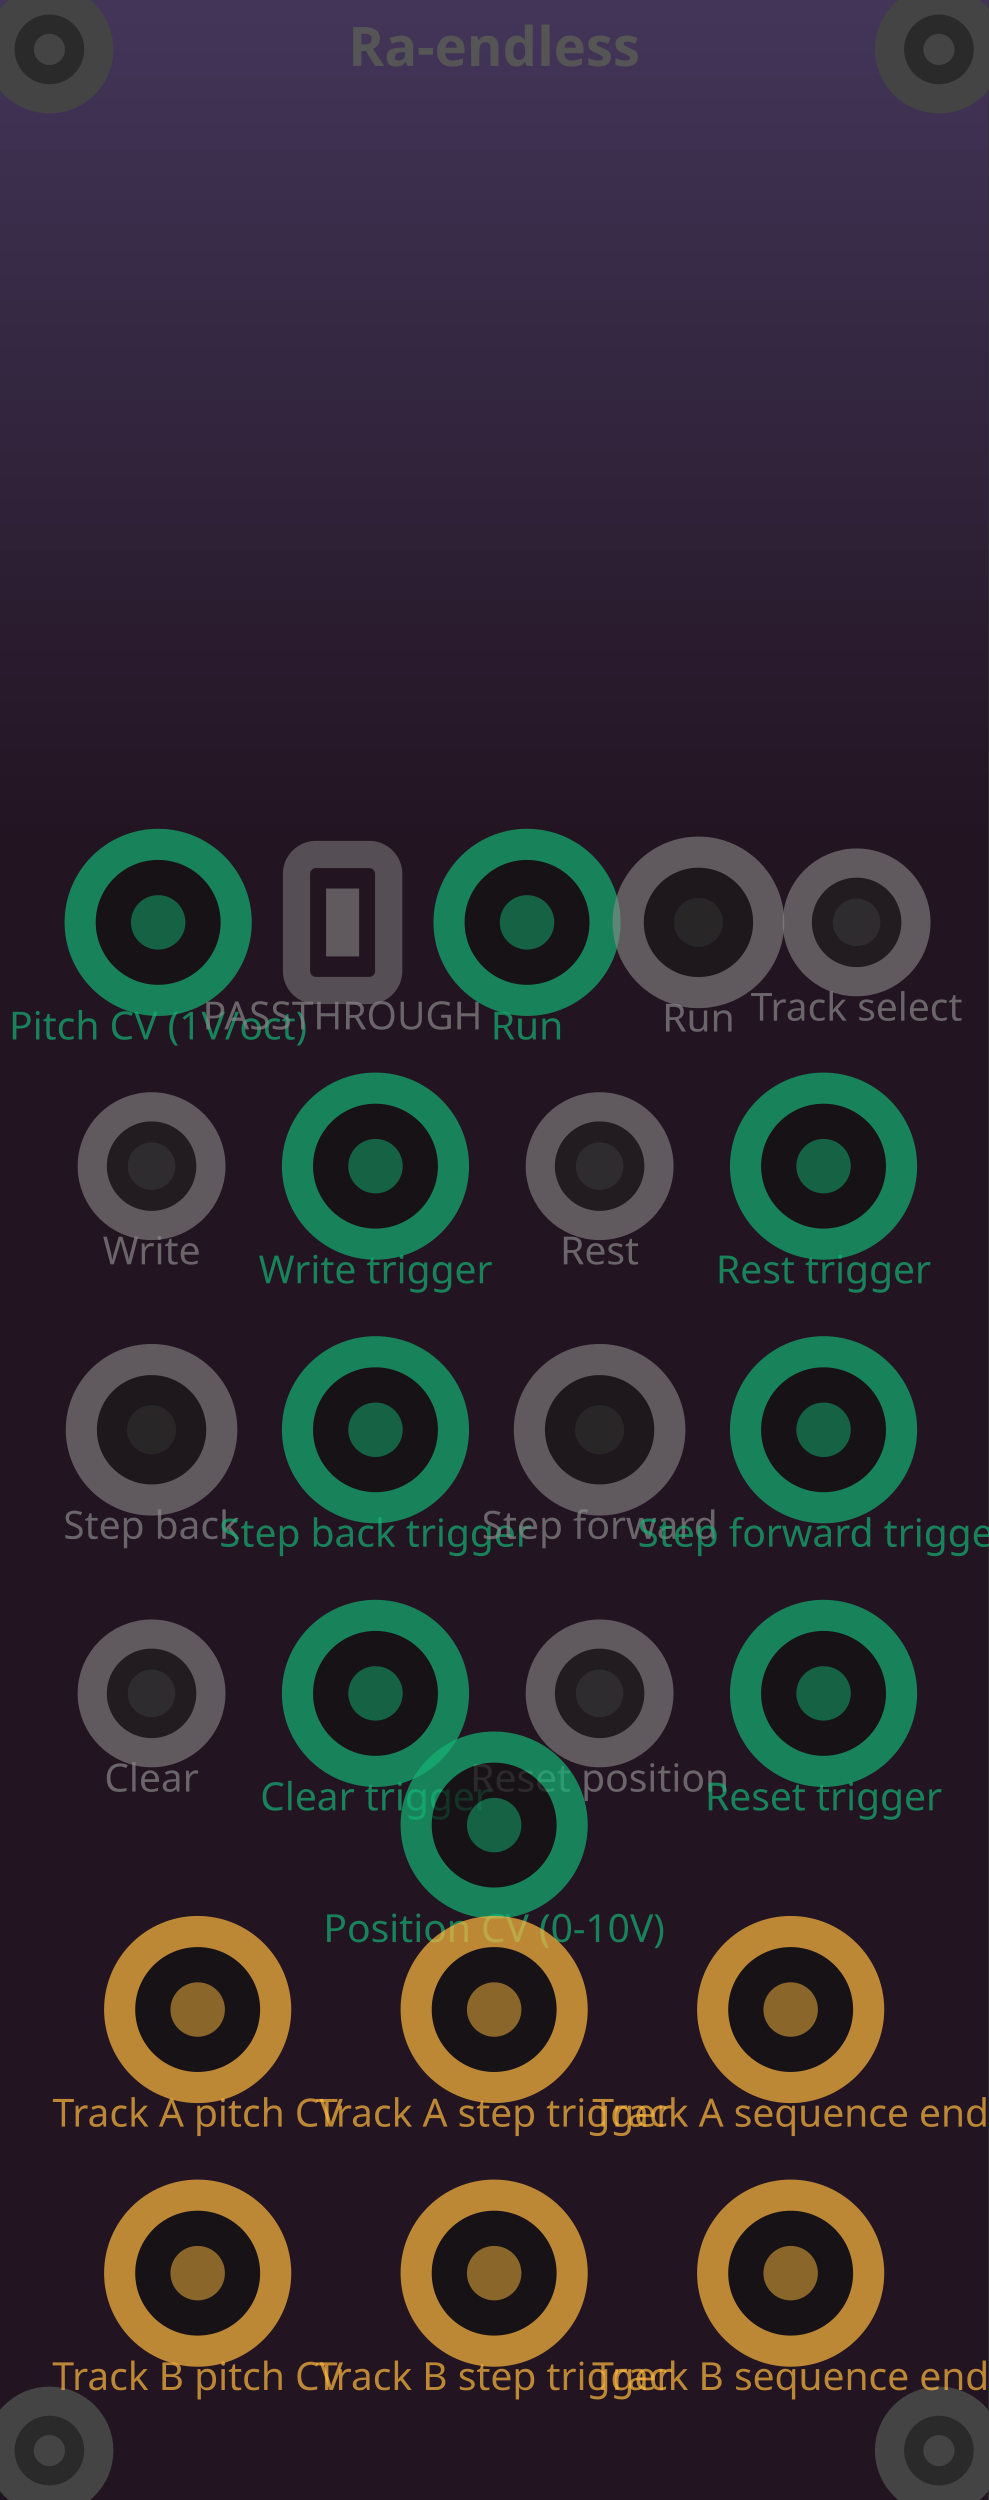
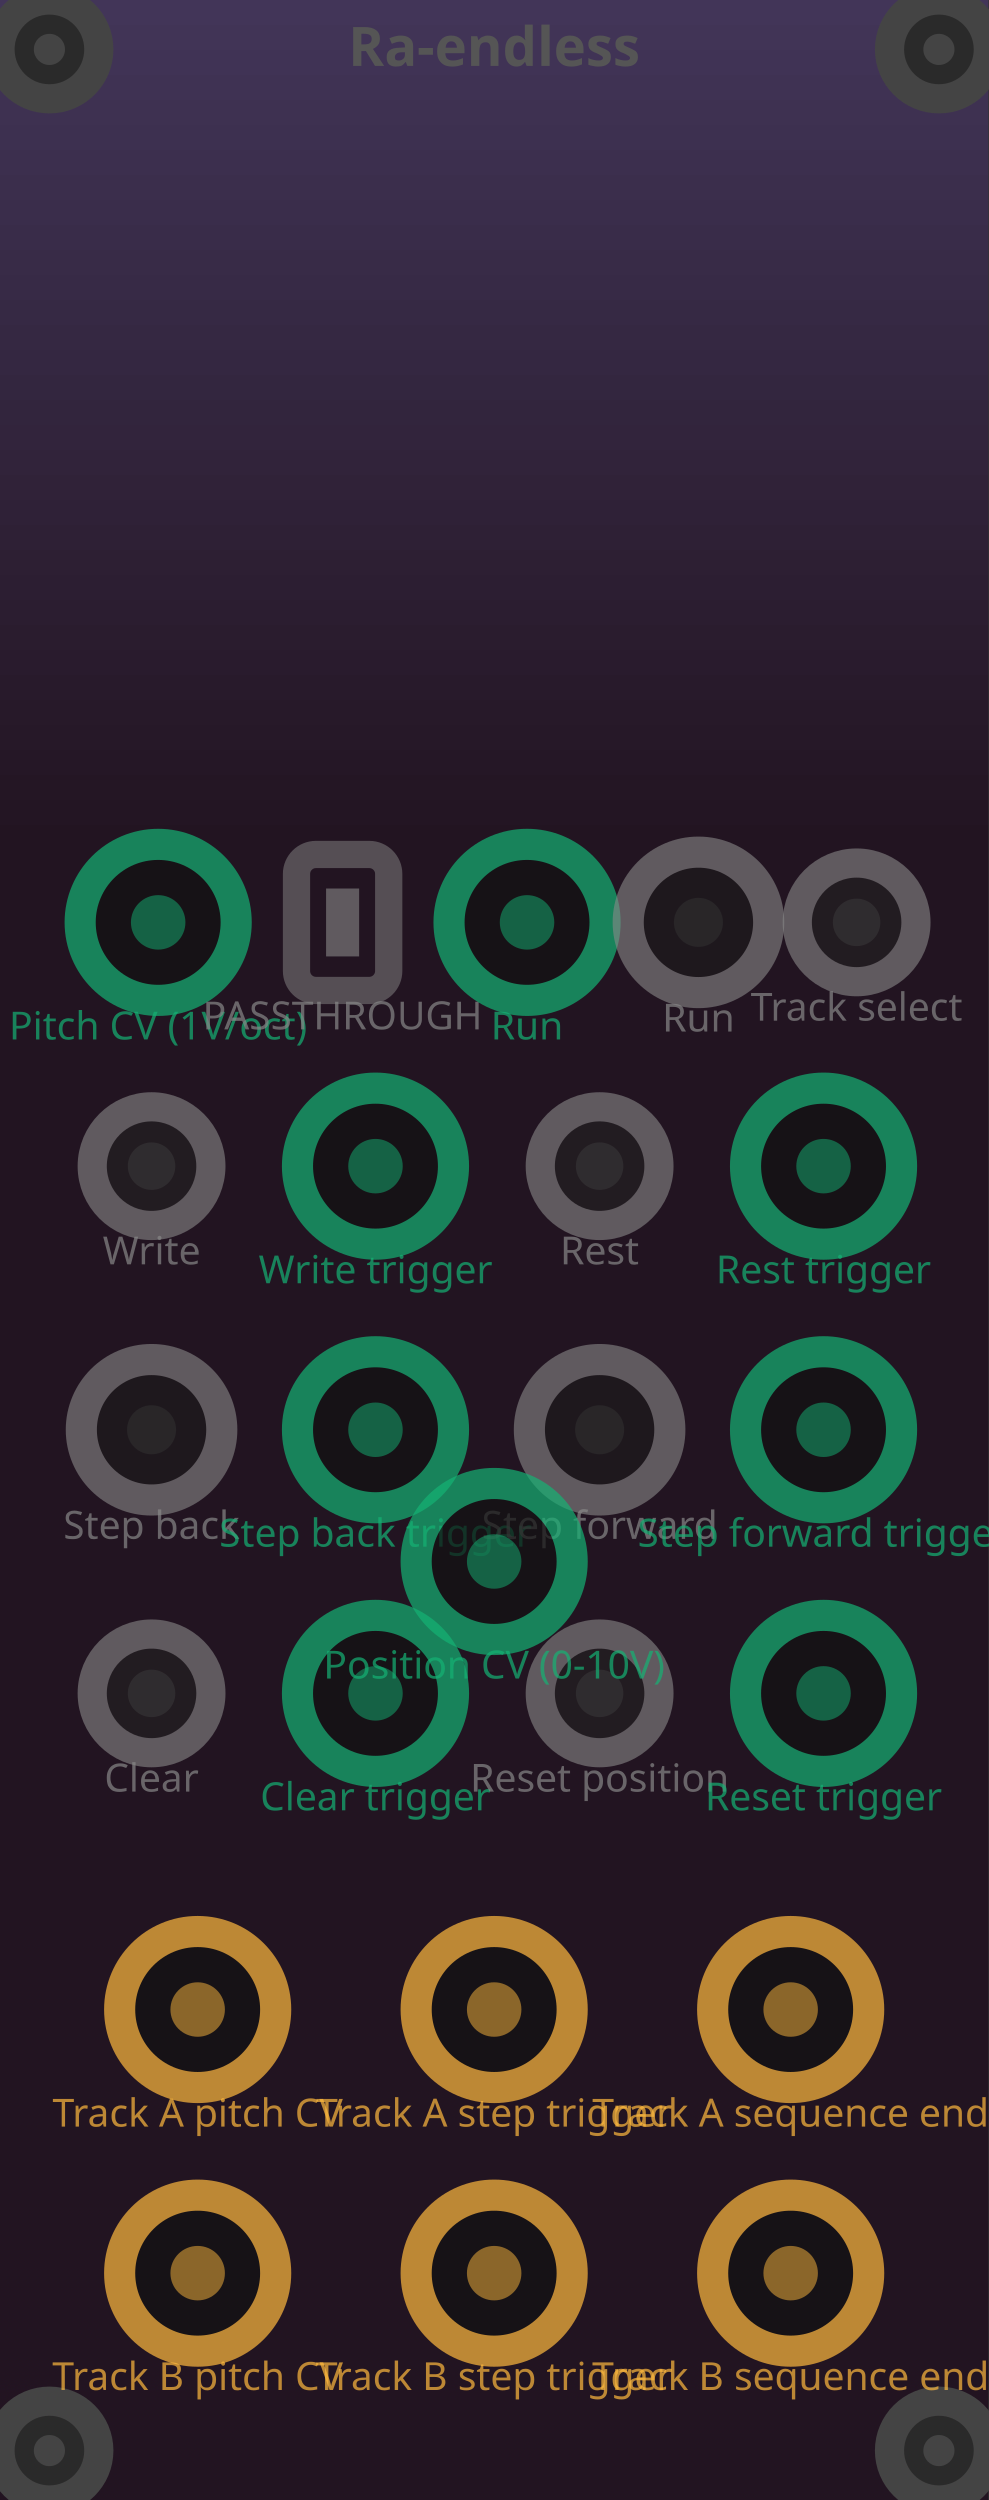
<svg xmlns="http://www.w3.org/2000/svg" viewBox="0 0 50.80 128.5" width="50.80mm" height="128.5mm">
  <rect x="0.3" y="0.3" width="50.20" height="127.9" fill="none" stroke="#333" stroke-width="1.5" />
  <rect x="0" y="0.000" width="50.80" height="1.295" fill="#423558" />
  <rect x="0" y="1.285" width="50.80" height="1.295" fill="#413456" />
  <rect x="0" y="2.570" width="50.80" height="1.295" fill="#403355" />
  <rect x="0" y="3.855" width="50.80" height="1.295" fill="#3f3253" />
  <rect x="0" y="5.140" width="50.80" height="1.295" fill="#3e3151" />
  <rect x="0" y="6.425" width="50.80" height="1.295" fill="#3d3050" />
  <rect x="0" y="7.710" width="50.80" height="1.295" fill="#3c2f4e" />
  <rect x="0" y="8.995" width="50.80" height="1.295" fill="#3b2e4c" />
  <rect x="0" y="10.280" width="50.80" height="1.295" fill="#3a2d4b" />
  <rect x="0" y="11.565" width="50.80" height="1.295" fill="#392c49" />
  <rect x="0" y="12.850" width="50.80" height="1.295" fill="#382b47" />
  <rect x="0" y="14.135" width="50.80" height="1.295" fill="#372a46" />
  <rect x="0" y="15.420" width="50.80" height="1.295" fill="#362944" />
  <rect x="0" y="16.705" width="50.80" height="1.295" fill="#352842" />
  <rect x="0" y="17.990" width="50.80" height="1.295" fill="#342741" />
  <rect x="0" y="19.275" width="50.80" height="1.295" fill="#33263f" />
  <rect x="0" y="20.560" width="50.80" height="1.295" fill="#32253d" />
  <rect x="0" y="21.845" width="50.80" height="1.295" fill="#32243c" />
  <rect x="0" y="23.130" width="50.80" height="1.295" fill="#31233a" />
  <rect x="0" y="24.415" width="50.80" height="1.295" fill="#302238" />
  <rect x="0" y="25.700" width="50.80" height="1.295" fill="#2f2137" />
  <rect x="0" y="26.985" width="50.80" height="1.295" fill="#2e2035" />
  <rect x="0" y="28.270" width="50.80" height="1.295" fill="#2d1f33" />
  <rect x="0" y="29.555" width="50.80" height="1.295" fill="#2c1e32" />
  <rect x="0" y="30.840" width="50.80" height="1.295" fill="#2b1d30" />
  <rect x="0" y="32.125" width="50.80" height="1.295" fill="#2a1c2e" />
  <rect x="0" y="33.410" width="50.80" height="1.295" fill="#291b2d" />
  <rect x="0" y="34.695" width="50.80" height="1.295" fill="#281a2b" />
  <rect x="0" y="35.980" width="50.80" height="1.295" fill="#271929" />
  <rect x="0" y="37.265" width="50.80" height="1.295" fill="#261828" />
  <rect x="0" y="38.550" width="50.80" height="1.295" fill="#251726" />
  <rect x="0" y="39.835" width="50.80" height="1.295" fill="#241624" />
  <rect x="0" y="41.120" width="50.80" height="1.295" fill="#231523" />
  <rect x="0" y="42.405" width="50.80" height="1.295" fill="#221421" />
  <rect x="0" y="43.690" width="50.80" height="1.295" fill="#221421" />
  <rect x="0" y="44.975" width="50.80" height="1.295" fill="#221421" />
  <rect x="0" y="46.260" width="50.80" height="1.295" fill="#221421" />
  <rect x="0" y="47.545" width="50.80" height="1.295" fill="#221421" />
  <rect x="0" y="48.830" width="50.80" height="1.295" fill="#221421" />
  <rect x="0" y="50.115" width="50.80" height="1.295" fill="#221421" />
  <rect x="0" y="51.400" width="50.80" height="1.295" fill="#221421" />
  <rect x="0" y="52.685" width="50.80" height="1.295" fill="#221421" />
  <rect x="0" y="53.970" width="50.80" height="1.295" fill="#221421" />
  <rect x="0" y="55.255" width="50.80" height="1.295" fill="#221421" />
  <rect x="0" y="56.540" width="50.80" height="1.295" fill="#221421" />
  <rect x="0" y="57.825" width="50.80" height="1.295" fill="#221421" />
  <rect x="0" y="59.110" width="50.80" height="1.295" fill="#221421" />
  <rect x="0" y="60.395" width="50.80" height="1.295" fill="#221421" />
  <rect x="0" y="61.680" width="50.80" height="1.295" fill="#221421" />
  <rect x="0" y="62.965" width="50.80" height="1.295" fill="#221421" />
  <rect x="0" y="64.250" width="50.80" height="1.295" fill="#221421" />
  <rect x="0" y="65.535" width="50.80" height="1.295" fill="#221421" />
  <rect x="0" y="66.820" width="50.80" height="1.295" fill="#221421" />
  <rect x="0" y="68.105" width="50.80" height="1.295" fill="#221421" />
  <rect x="0" y="69.390" width="50.80" height="1.295" fill="#221421" />
  <rect x="0" y="70.675" width="50.80" height="1.295" fill="#221421" />
  <rect x="0" y="71.960" width="50.80" height="1.295" fill="#221421" />
  <rect x="0" y="73.245" width="50.80" height="1.295" fill="#221421" />
  <rect x="0" y="74.530" width="50.80" height="1.295" fill="#221421" />
  <rect x="0" y="75.815" width="50.80" height="1.295" fill="#221421" />
  <rect x="0" y="77.100" width="50.80" height="1.295" fill="#221421" />
  <rect x="0" y="78.385" width="50.80" height="1.295" fill="#221421" />
  <rect x="0" y="79.670" width="50.80" height="1.295" fill="#221421" />
  <rect x="0" y="80.955" width="50.80" height="1.295" fill="#221421" />
  <rect x="0" y="82.240" width="50.80" height="1.295" fill="#221421" />
  <rect x="0" y="83.525" width="50.80" height="1.295" fill="#221421" />
  <rect x="0" y="84.810" width="50.80" height="1.295" fill="#221421" />
  <rect x="0" y="86.095" width="50.80" height="1.295" fill="#221421" />
  <rect x="0" y="87.380" width="50.80" height="1.295" fill="#221421" />
  <rect x="0" y="88.665" width="50.80" height="1.295" fill="#221421" />
  <rect x="0" y="89.950" width="50.80" height="1.295" fill="#221421" />
  <rect x="0" y="91.235" width="50.80" height="1.295" fill="#221421" />
  <rect x="0" y="92.520" width="50.80" height="1.295" fill="#221421" />
  <rect x="0" y="93.805" width="50.80" height="1.295" fill="#221421" />
  <rect x="0" y="95.090" width="50.80" height="1.295" fill="#221421" />
  <rect x="0" y="96.375" width="50.80" height="1.295" fill="#221421" />
  <rect x="0" y="97.660" width="50.80" height="1.295" fill="#221421" />
  <rect x="0" y="98.945" width="50.80" height="1.295" fill="#221421" />
  <rect x="0" y="100.230" width="50.80" height="1.295" fill="#221421" />
  <rect x="0" y="101.515" width="50.80" height="1.295" fill="#221421" />
  <rect x="0" y="102.800" width="50.80" height="1.295" fill="#221421" />
  <rect x="0" y="104.085" width="50.80" height="1.295" fill="#221421" />
  <rect x="0" y="105.370" width="50.80" height="1.295" fill="#221421" />
  <rect x="0" y="106.655" width="50.80" height="1.295" fill="#221421" />
  <rect x="0" y="107.940" width="50.80" height="1.295" fill="#221421" />
  <rect x="0" y="109.225" width="50.80" height="1.295" fill="#221421" />
  <rect x="0" y="110.510" width="50.80" height="1.295" fill="#221421" />
  <rect x="0" y="111.795" width="50.80" height="1.295" fill="#221421" />
  <rect x="0" y="113.080" width="50.80" height="1.295" fill="#221421" />
  <rect x="0" y="114.365" width="50.80" height="1.295" fill="#221421" />
  <rect x="0" y="115.650" width="50.80" height="1.295" fill="#221421" />
  <rect x="0" y="116.935" width="50.80" height="1.295" fill="#221421" />
  <rect x="0" y="118.220" width="50.80" height="1.295" fill="#221421" />
  <rect x="0" y="119.505" width="50.80" height="1.295" fill="#221421" />
  <rect x="0" y="120.790" width="50.80" height="1.295" fill="#221421" />
  <rect x="0" y="122.075" width="50.80" height="1.295" fill="#221421" />
  <rect x="0" y="123.360" width="50.80" height="1.295" fill="#221421" />
  <rect x="0" y="124.645" width="50.80" height="1.295" fill="#221421" />
  <rect x="0" y="125.930" width="50.80" height="1.295" fill="#221421" />
  <rect x="0" y="127.215" width="50.80" height="1.295" fill="#221421" />
  <circle cx="2.54" cy="2.54" r="2.54" fill="#2a2a2a" stroke="#444" stroke-width="1.5" />
  <circle cx="2.54" cy="2.54" r="0.8" fill="#444" />
  <circle cx="2.54" cy="125.96" r="2.54" fill="#2a2a2a" stroke="#444" stroke-width="1.5" />
  <circle cx="2.54" cy="125.96" r="0.8" fill="#444" />
  <circle cx="48.26" cy="2.54" r="2.54" fill="#2a2a2a" stroke="#444" stroke-width="1.5" />
  <circle cx="48.26" cy="2.54" r="0.8" fill="#444" />
  <circle cx="48.26" cy="125.96" r="2.54" fill="#2a2a2a" stroke="#444" stroke-width="1.5" />
  <circle cx="48.26" cy="125.96" r="0.8" fill="#444" />
  <text x="25.40" y="3.39" fill="#555" font-family="sans-serif" font-size="2.8" text-anchor="middle" font-weight="bold">Ra-endless</text>
  <circle cx="8.13" cy="47.41" r="4.01" fill="#111" stroke="#14B274" stroke-width="1.6" opacity="0.7" />
  <circle cx="8.13" cy="47.41" r="1.40" fill="#14B274" opacity="0.5" />
  <text x="8.13" y="53.43" fill="#14B274" font-family="sans-serif" font-size="2.0" text-anchor="middle" opacity="0.7">Pitch CV (1V/oct)</text>
  <rect x="15.24" y="43.92" width="4.74" height="6.99" rx="1" fill="none" stroke="#888" stroke-width="1.4" opacity="0.5" />
  <line x1="17.61" y1="49.16" x2="17.61" y2="45.67" stroke="#888" stroke-width="1.7" opacity="0.6" />
  <text x="17.61" y="52.91" fill="#888" font-family="sans-serif" font-size="2.0" text-anchor="middle" opacity="0.7">PASSTHROUGH</text>
  <circle cx="27.09" cy="47.41" r="4.01" fill="#111" stroke="#14B274" stroke-width="1.6" opacity="0.7" />
  <circle cx="27.09" cy="47.41" r="1.40" fill="#14B274" opacity="0.5" />
  <text x="27.09" y="53.43" fill="#14B274" font-family="sans-serif" font-size="2.0" text-anchor="middle" opacity="0.7">Run</text>
  <circle cx="35.90" cy="47.41" r="3.61" fill="#1a1a1a" stroke="#888" stroke-width="1.6" opacity="0.6" />
  <circle cx="35.90" cy="47.41" r="1.26" fill="#333" opacity="0.5" />
  <text x="35.90" y="53.02" fill="#888" font-family="sans-serif" font-size="2.0" text-anchor="middle" opacity="0.7">Run</text>
  <circle cx="44.03" cy="47.41" r="3.05" fill="#222" stroke="#888" stroke-width="1.5" opacity="0.6" />
  <circle cx="44.03" cy="47.41" r="1.22" fill="#444" opacity="0.4" />
  <text x="44.03" y="52.46" fill="#888" font-family="sans-serif" font-size="2.0" text-anchor="middle" opacity="0.7">Track select</text>
  <circle cx="7.79" cy="59.94" r="3.05" fill="#222" stroke="#888" stroke-width="1.5" opacity="0.6" />
  <circle cx="7.79" cy="59.94" r="1.22" fill="#444" opacity="0.4" />
  <text x="7.79" y="64.99" fill="#888" font-family="sans-serif" font-size="2.0" text-anchor="middle" opacity="0.7">Write</text>
  <circle cx="19.30" cy="59.94" r="4.01" fill="#111" stroke="#14B274" stroke-width="1.6" opacity="0.7" />
  <circle cx="19.30" cy="59.94" r="1.40" fill="#14B274" opacity="0.5" />
  <text x="19.30" y="65.96" fill="#14B274" font-family="sans-serif" font-size="2.0" text-anchor="middle" opacity="0.7">Write trigger</text>
  <circle cx="30.82" cy="59.94" r="3.05" fill="#222" stroke="#888" stroke-width="1.5" opacity="0.6" />
  <circle cx="30.82" cy="59.94" r="1.22" fill="#444" opacity="0.4" />
  <text x="30.82" y="64.99" fill="#888" font-family="sans-serif" font-size="2.0" text-anchor="middle" opacity="0.7">Rest</text>
  <circle cx="42.33" cy="59.94" r="4.01" fill="#111" stroke="#14B274" stroke-width="1.6" opacity="0.7" />
  <circle cx="42.33" cy="59.94" r="1.40" fill="#14B274" opacity="0.5" />
  <text x="42.33" y="65.96" fill="#14B274" font-family="sans-serif" font-size="2.0" text-anchor="middle" opacity="0.7">Rest trigger</text>
  <circle cx="7.79" cy="73.49" r="3.61" fill="#1a1a1a" stroke="#888" stroke-width="1.6" opacity="0.6" />
  <circle cx="7.79" cy="73.49" r="1.26" fill="#333" opacity="0.5" />
  <text x="7.79" y="79.10" fill="#888" font-family="sans-serif" font-size="2.0" text-anchor="middle" opacity="0.7">Step back</text>
  <circle cx="19.30" cy="73.49" r="4.01" fill="#111" stroke="#14B274" stroke-width="1.6" opacity="0.7" />
  <circle cx="19.30" cy="73.49" r="1.40" fill="#14B274" opacity="0.5" />
  <text x="19.30" y="79.50" fill="#14B274" font-family="sans-serif" font-size="2.0" text-anchor="middle" opacity="0.7">Step back trigger</text>
  <circle cx="30.82" cy="73.49" r="3.61" fill="#1a1a1a" stroke="#888" stroke-width="1.6" opacity="0.6" />
  <circle cx="30.82" cy="73.49" r="1.26" fill="#333" opacity="0.5" />
  <text x="30.82" y="79.10" fill="#888" font-family="sans-serif" font-size="2.0" text-anchor="middle" opacity="0.7">Step forward</text>
  <circle cx="42.33" cy="73.49" r="4.01" fill="#111" stroke="#14B274" stroke-width="1.6" opacity="0.7" />
  <circle cx="42.33" cy="73.49" r="1.40" fill="#14B274" opacity="0.5" />
  <text x="42.33" y="79.50" fill="#14B274" font-family="sans-serif" font-size="2.0" text-anchor="middle" opacity="0.7">Step forward trigger</text>
  <circle cx="7.79" cy="87.04" r="3.05" fill="#222" stroke="#888" stroke-width="1.5" opacity="0.6" />
  <circle cx="7.79" cy="87.04" r="1.22" fill="#444" opacity="0.4" />
  <text x="7.79" y="92.09" fill="#888" font-family="sans-serif" font-size="2.0" text-anchor="middle" opacity="0.7">Clear</text>
  <circle cx="19.30" cy="87.04" r="4.01" fill="#111" stroke="#14B274" stroke-width="1.6" opacity="0.7" />
  <circle cx="19.30" cy="87.04" r="1.40" fill="#14B274" opacity="0.5" />
  <text x="19.30" y="93.05" fill="#14B274" font-family="sans-serif" font-size="2.0" text-anchor="middle" opacity="0.7">Clear trigger</text>
  <circle cx="30.82" cy="87.04" r="3.05" fill="#222" stroke="#888" stroke-width="1.5" opacity="0.6" />
  <circle cx="30.82" cy="87.04" r="1.22" fill="#444" opacity="0.4" />
  <text x="30.82" y="92.09" fill="#888" font-family="sans-serif" font-size="2.0" text-anchor="middle" opacity="0.7">Reset position</text>
  <circle cx="42.33" cy="87.04" r="4.01" fill="#111" stroke="#14B274" stroke-width="1.6" opacity="0.7" />
  <circle cx="42.33" cy="87.04" r="1.40" fill="#14B274" opacity="0.5" />
  <text x="42.33" y="93.05" fill="#14B274" font-family="sans-serif" font-size="2.0" text-anchor="middle" opacity="0.7">Reset trigger</text>
-   <circle cx="25.40" cy="93.81" r="4.01" fill="#111" stroke="#14B274" stroke-width="1.6" opacity="0.7" />
-   <circle cx="25.40" cy="93.81" r="1.40" fill="#14B274" opacity="0.5" />
-   <text x="25.40" y="99.82" fill="#14B274" font-family="sans-serif" font-size="2.0" text-anchor="middle" opacity="0.7">Position CV (0-10V)</text>
+   <circle cx="25.40" cy="80.26" r="4.01" fill="#111" stroke="#14B274" stroke-width="1.6" opacity="0.7" />
+   <circle cx="25.40" cy="80.26" r="1.40" fill="#14B274" opacity="0.5" />
+   <text x="25.40" y="86.28" fill="#14B274" font-family="sans-serif" font-size="2.0" text-anchor="middle" opacity="0.7">Position CV (0-10V)</text>
  <circle cx="10.16" cy="103.29" r="4.01" fill="#111" stroke="#FFB93D" stroke-width="1.6" opacity="0.7" />
  <circle cx="10.16" cy="103.29" r="1.40" fill="#FFB93D" opacity="0.5" />
  <text x="10.16" y="109.31" fill="#FFB93D" font-family="sans-serif" font-size="2.0" text-anchor="middle" opacity="0.7">Track A pitch CV</text>
  <circle cx="25.40" cy="103.29" r="4.01" fill="#111" stroke="#FFB93D" stroke-width="1.6" opacity="0.7" />
  <circle cx="25.40" cy="103.29" r="1.40" fill="#FFB93D" opacity="0.5" />
  <text x="25.40" y="109.31" fill="#FFB93D" font-family="sans-serif" font-size="2.0" text-anchor="middle" opacity="0.7">Track A step trigger</text>
  <circle cx="40.64" cy="103.29" r="4.01" fill="#111" stroke="#FFB93D" stroke-width="1.6" opacity="0.7" />
  <circle cx="40.64" cy="103.29" r="1.40" fill="#FFB93D" opacity="0.5" />
  <text x="40.64" y="109.31" fill="#FFB93D" font-family="sans-serif" font-size="2.0" text-anchor="middle" opacity="0.7">Track A sequence end</text>
  <circle cx="10.16" cy="116.84" r="4.01" fill="#111" stroke="#FFB93D" stroke-width="1.6" opacity="0.7" />
  <circle cx="10.16" cy="116.84" r="1.40" fill="#FFB93D" opacity="0.5" />
  <text x="10.16" y="122.85" fill="#FFB93D" font-family="sans-serif" font-size="2.0" text-anchor="middle" opacity="0.7">Track B pitch CV</text>
  <circle cx="25.40" cy="116.84" r="4.01" fill="#111" stroke="#FFB93D" stroke-width="1.6" opacity="0.7" />
  <circle cx="25.40" cy="116.84" r="1.40" fill="#FFB93D" opacity="0.5" />
  <text x="25.40" y="122.85" fill="#FFB93D" font-family="sans-serif" font-size="2.0" text-anchor="middle" opacity="0.7">Track B step trigger</text>
  <circle cx="40.64" cy="116.84" r="4.01" fill="#111" stroke="#FFB93D" stroke-width="1.6" opacity="0.7" />
  <circle cx="40.64" cy="116.84" r="1.40" fill="#FFB93D" opacity="0.5" />
  <text x="40.64" y="122.85" fill="#FFB93D" font-family="sans-serif" font-size="2.0" text-anchor="middle" opacity="0.7">Track B sequence end</text>
</svg>
